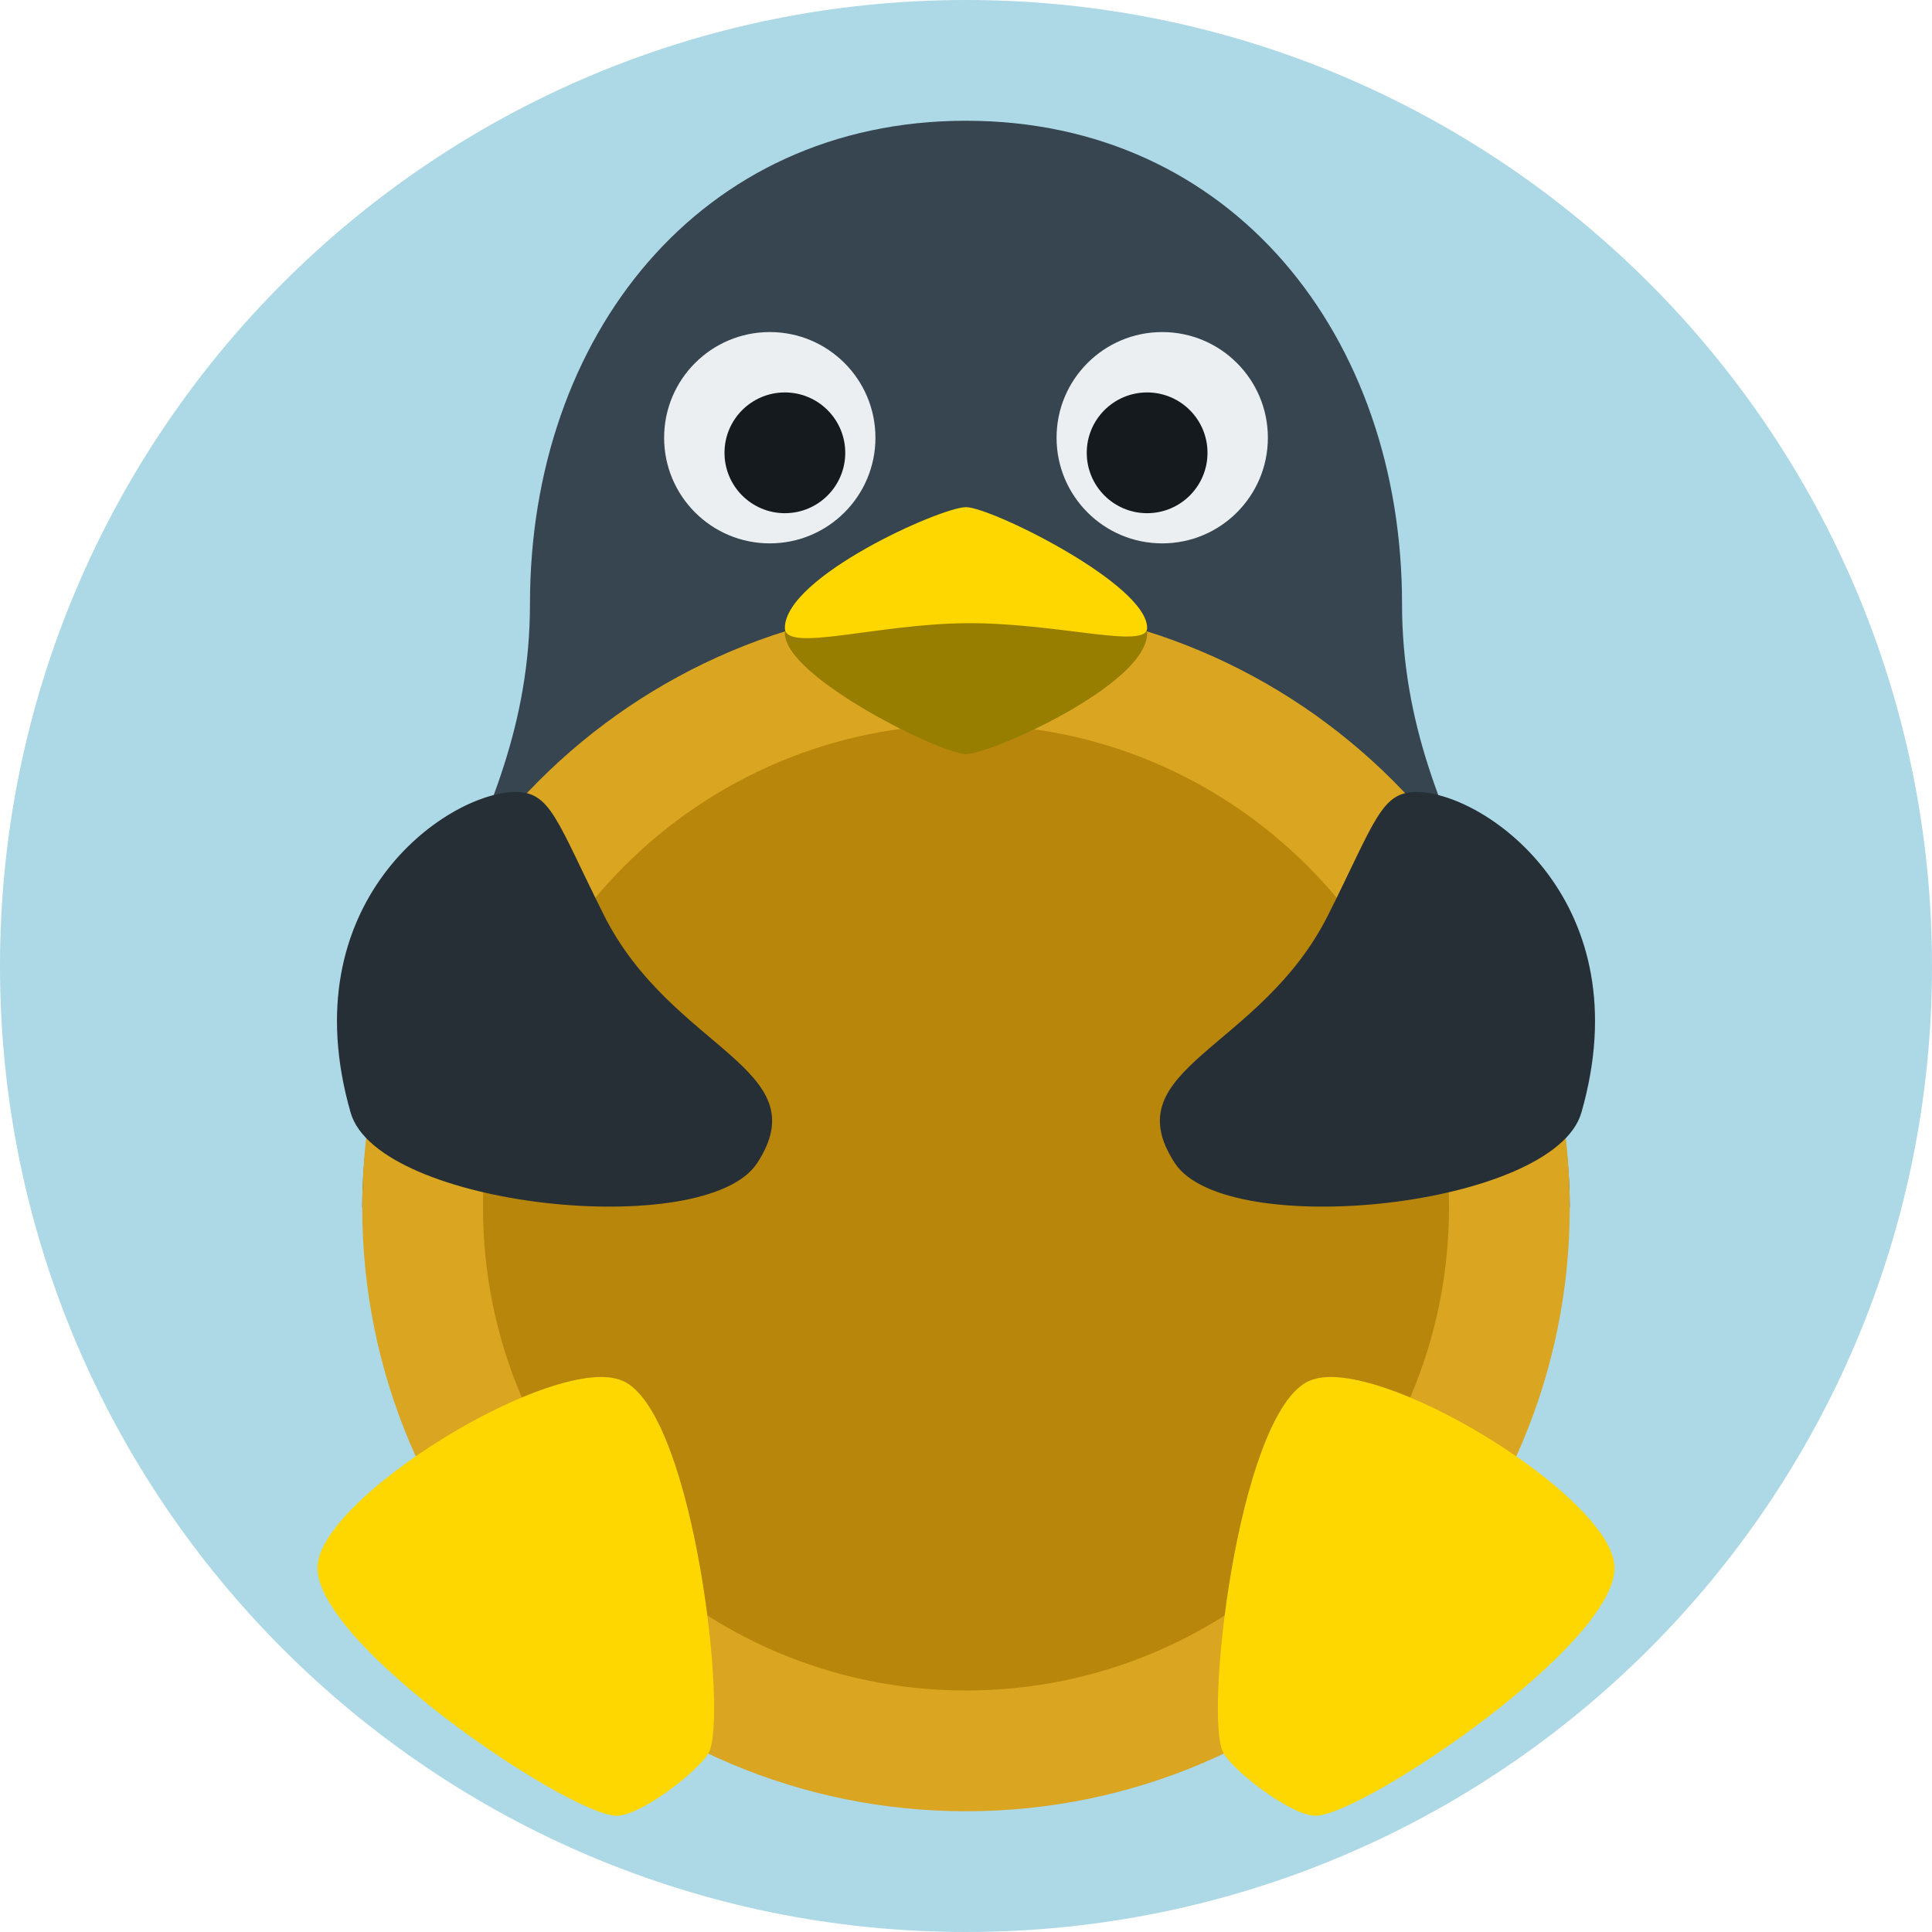
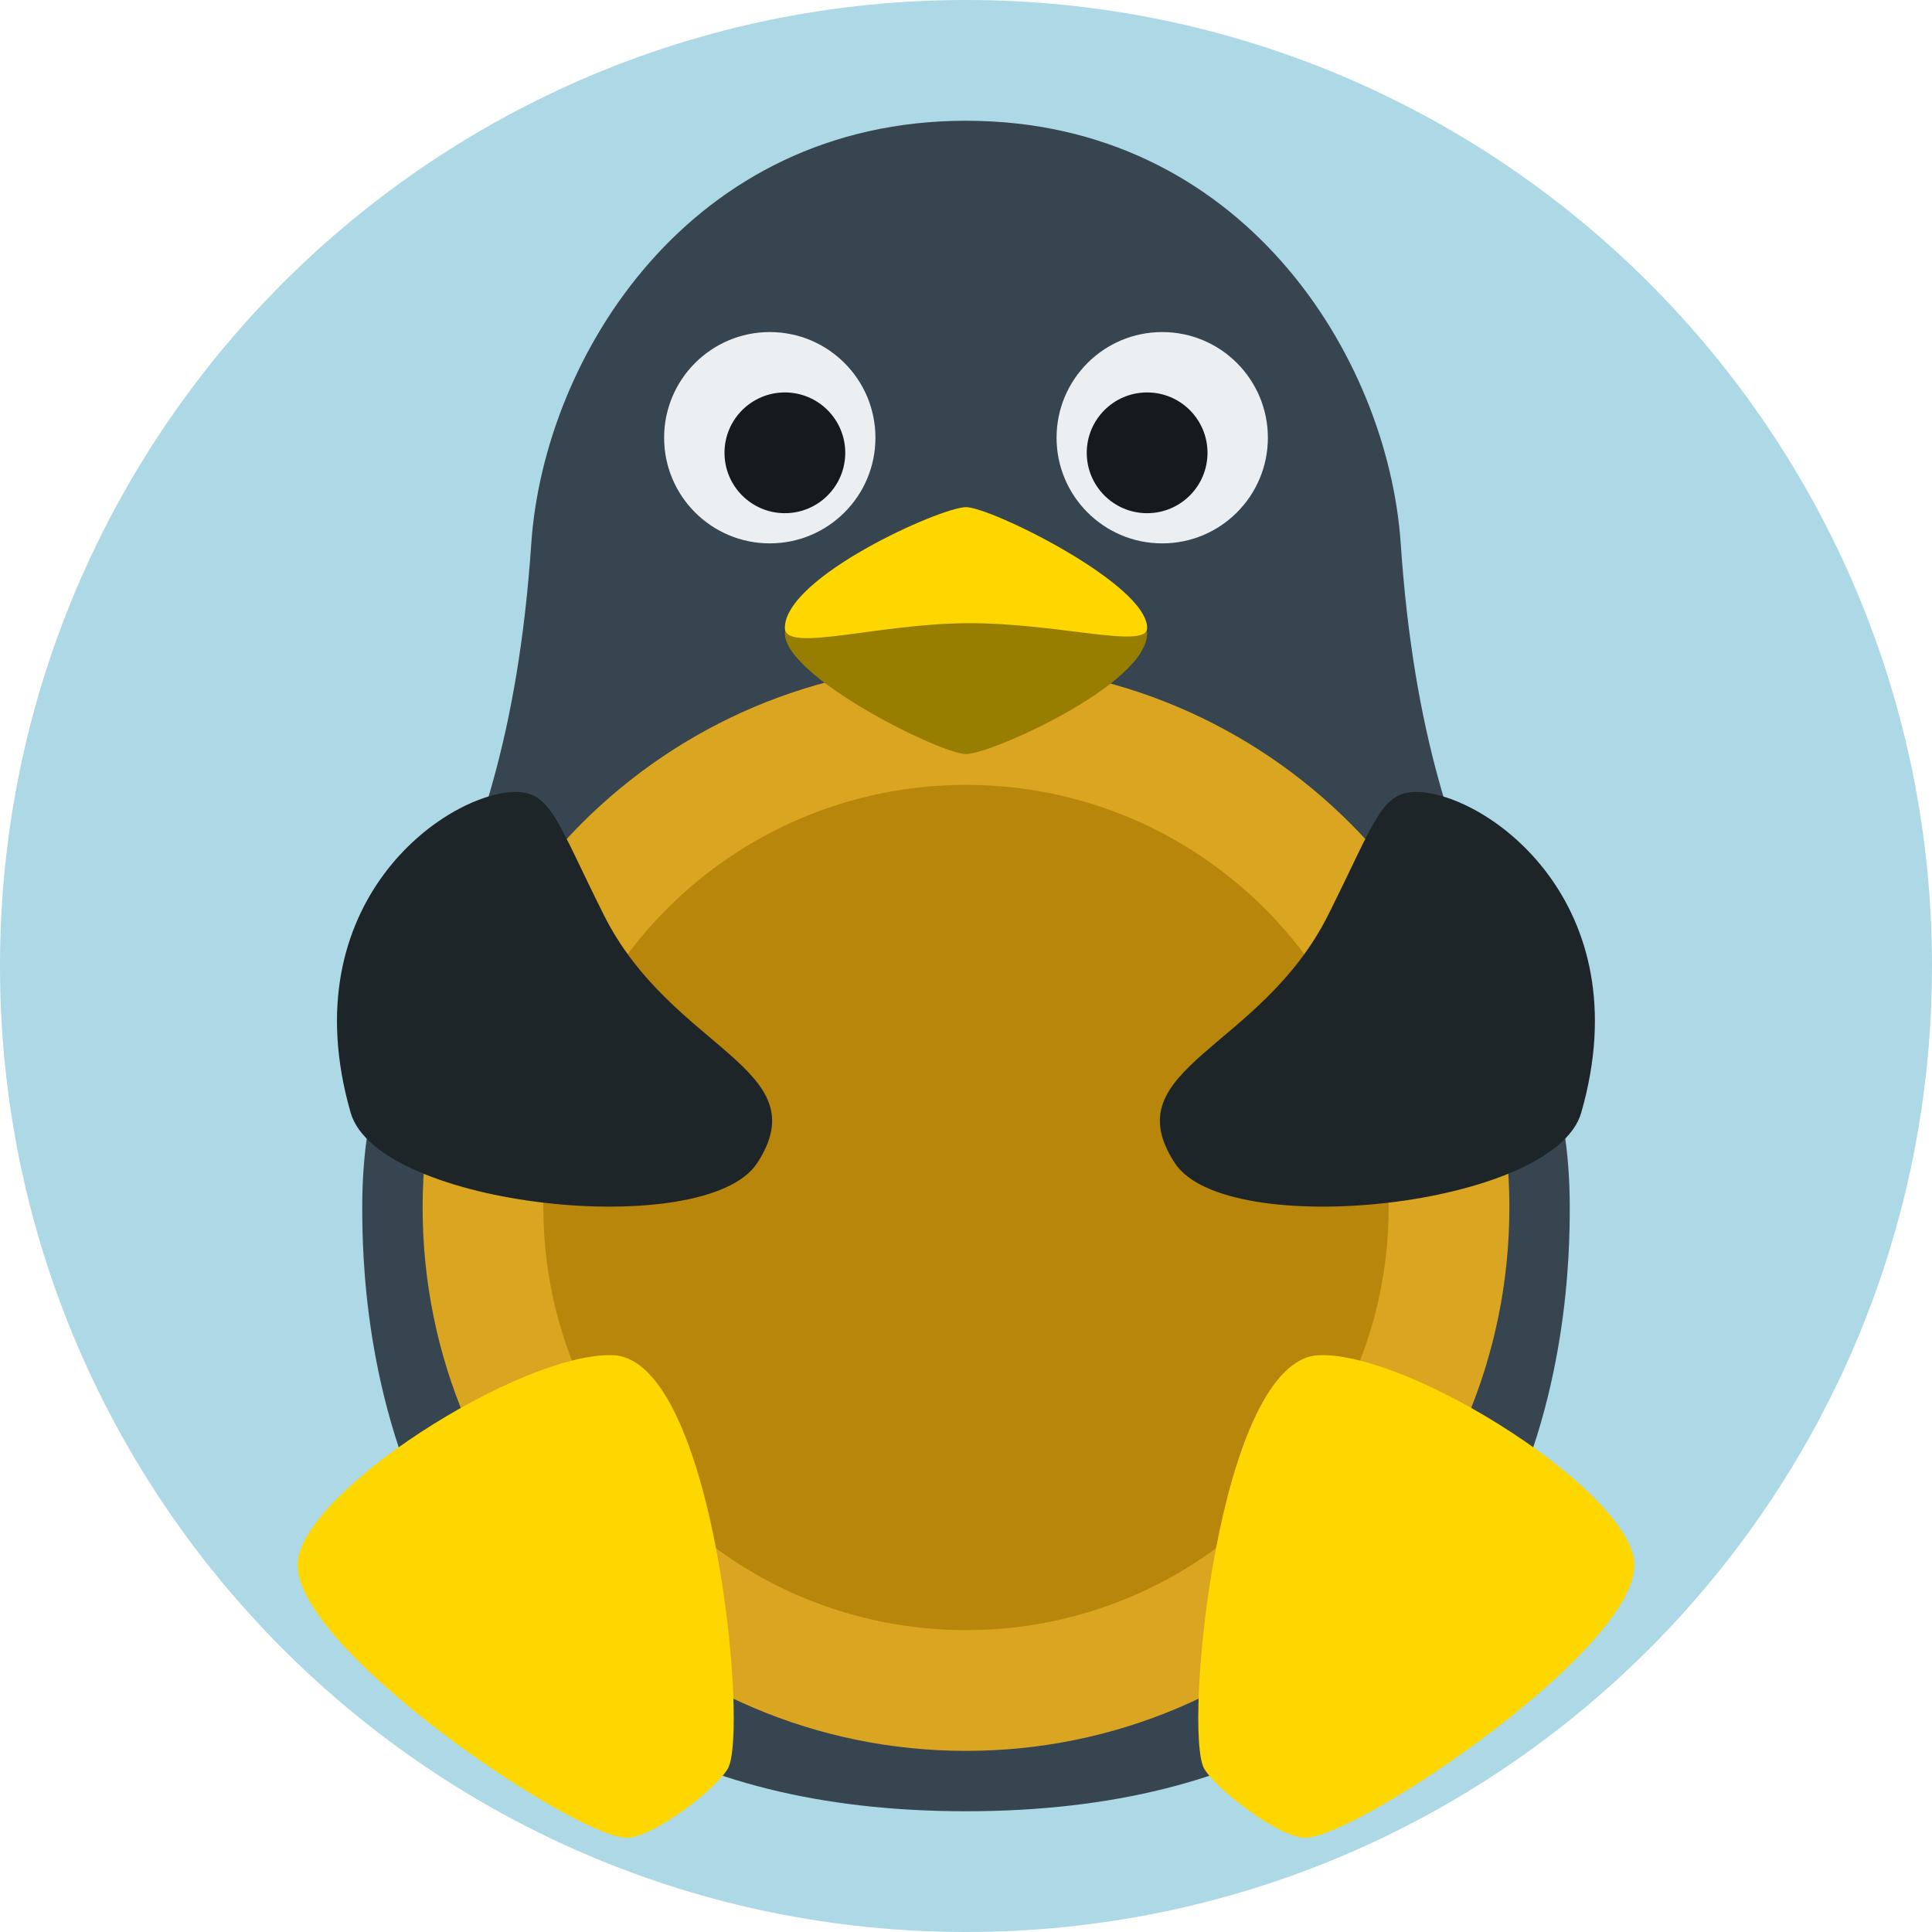
<svg xmlns="http://www.w3.org/2000/svg" width="16" height="16" viewBox="0 0 16 16" version="1.1" id="svg1">
  <defs id="defs1" />
-   <circle style="fill:#add8e6;stroke:none" id="path12" cx="-8" cy="8" r="8" transform="scale(-1,1)" />
-   <path id="path4" style="fill:#36454f;stroke:none;stroke-opacity:1;stroke-width:0.1;stroke-dasharray:none" d="M 8,1 C 5.791,1 4.389,2.791 4.389,5 4.389,7 3,8 3,10 H 13 C 13,8 11.611,7 11.611,5 11.611,2.791 10.209,1 8,1 Z" />
-   <path id="coin_border" style="fill:#daa520;fill-opacity:1;stroke:none;stroke-opacity:1;stroke-width:0.1;stroke-dasharray:none" d="M 8 5 A 5 5 0 0 0 3 10 A 5 5 0 0 0 8 15 A 5 5 0 0 0 13 10 A 5 5 0 0 0 8 5 z " />
-   <path id="coin_center" style="fill:#b8860b;fill-opacity:1;stroke:none;stroke-opacity:1;stroke-width:0.1;stroke-dasharray:none" d="M 8 6 A 4 4 0 0 0 4 10 A 4 4 0 0 0 8 14 A 4 4 0 0 0 12 10 A 4 4 0 0 0 8 6 z " />
-   <path id="wings" style="fill:#252f35;stroke:none;stroke-width:0.1;stroke-dasharray:none;stroke-opacity:1" d="M 4.258,6.559 C 3.687,6.573 2.404,7.476 2.904,9.215 3.13,9.999 5.844,10.282 6.27,9.633 6.787,8.843 5.561,8.698 5,7.576 4.607,6.791 4.561,6.551 4.258,6.559 Z m 7.484,0 C 11.439,6.551 11.393,6.791 11,7.576 10.439,8.698 9.213,8.843 9.73,9.633 10.156,10.282 12.87,9.999 13.096,9.215 13.596,7.476 12.313,6.573 11.742,6.559 Z" />
-   <path id="path5" style="fill:#ffd700;stroke:none;stroke-width:0.1;stroke-dasharray:none;stroke-opacity:1" d="M 5.002 11.404 C 4.306 11.382 2.629 12.45 2.629 12.984 C 2.628 13.622 4.664 15 5.092 15.037 C 5.285 15.054 5.773 14.679 5.867 14.52 C 6.032 14.24 5.754 11.773 5.184 11.449 C 5.135 11.422 5.074 11.407 5.002 11.404 z M 10.998 11.404 C 10.926 11.407 10.865 11.422 10.816 11.449 C 10.246 11.773 9.968 14.24 10.133 14.52 C 10.227 14.679 10.715 15.054 10.908 15.037 C 11.336 15 13.372 13.622 13.371 12.984 C 13.371 12.45 11.694 11.382 10.998 11.404 z " />
-   <path id="eyes" style="fill:#ebeff1;stroke-width:0.1;stroke:none;stroke-opacity:1;stroke-dasharray:none" d="M 6.375 2.75 A 0.875 0.875 0 0 0 5.5 3.625 A 0.875 0.875 0 0 0 6.375 4.5 A 0.875 0.875 0 0 0 7.25 3.625 A 0.875 0.875 0 0 0 6.375 2.75 z M 9.625 2.75 A 0.875 0.875 0 0 0 8.75 3.625 A 0.875 0.875 0 0 0 9.625 4.5 A 0.875 0.875 0 0 0 10.5 3.625 A 0.875 0.875 0 0 0 9.625 2.75 z " />
-   <path id="beak_down" style="fill:#987e00;fill-opacity:1;stroke:none;stroke-opacity:1;stroke-width:0.1;stroke-dasharray:none" d="M 9.5,5.245 C 9.5,5.667 8.207,6.245 8,6.245 c -0.207,0 -1.5,-0.638 -1.5,-1 -3.81e-4,-0.362 3,-0.423 3,0 z" />
-   <path id="beak_up" style="fill:#ffd700;fill-opacity:1;stroke:none;stroke-opacity:1;stroke-width:0.1;stroke-dasharray:none" d="m 6.5,5.2 c 3.81e-4,-0.423 1.293,-1 1.5,-1 0.207,0 1.5,0.638 1.5,1 C 9.5,5.383 8.757,5.155 8,5.161 7.257,5.167 6.5,5.409 6.5,5.2 Z" />
-   <path id="path3" style="fill:#141a1d;stroke:none" d="M 6.5 3.25 A 0.5 0.5 0 0 0 6 3.75 A 0.5 0.5 0 0 0 6.5 4.25 A 0.5 0.5 0 0 0 7 3.75 A 0.5 0.5 0 0 0 6.5 3.25 z M 9.5 3.25 A 0.5 0.5 0 0 0 9 3.75 A 0.5 0.5 0 0 0 9.5 4.25 A 0.5 0.5 0 0 0 10 3.75 A 0.5 0.5 0 0 0 9.5 3.25 z " />
+   <circle style="fill:#add8e6;stroke:none" id="path12" cx="8" cy="8" r="8" />
+   <path id="use1" style="fill:#36454f;fill-opacity:1;stroke-width:0.1" d="M 8 1 C 5.716 1 4.506 2.952 4.4 4.5 C 4.181 7.729 2.997 8.063 3 10 C 3.001 10.708 3.031 15 8 15 C 12.969 15 12.999 10.708 13 10 C 13.003 8.063 11.819 7.729 11.6 4.5 C 11.494 2.952 10.284 1 8 1 z " />
+   <path id="eyes" style="fill:#ebeff1;stroke:none;stroke-width:0.1;stroke-dasharray:none;stroke-opacity:1" d="M 6.375,2.75 A 0.875,0.875 0 0 0 5.5,3.625 0.875,0.875 0 0 0 6.375,4.5 0.875,0.875 0 0 0 7.25,3.625 0.875,0.875 0 0 0 6.375,2.75 Z m 3.25,0 A 0.875,0.875 0 0 0 8.75,3.625 0.875,0.875 0 0 0 9.625,4.5 0.875,0.875 0 0 0 10.5,3.625 0.875,0.875 0 0 0 9.625,2.75 Z" />
+   <path id="path3" style="fill:#141a1d;stroke:none" d="M 6.5,3.25 A 0.5,0.5 0 0 0 6,3.75 0.5,0.5 0 0 0 6.5,4.25 0.5,0.5 0 0 0 7,3.75 0.5,0.5 0 0 0 6.5,3.25 Z m 3,0 A 0.5,0.5 0 0 0 9,3.75 0.5,0.5 0 0 0 9.5,4.25 0.5,0.5 0 0 0 10,3.75 0.5,0.5 0 0 0 9.5,3.25 Z" />
+   <path id="path6" style="fill:#daa520;fill-opacity:1;stroke:none;stroke-width:0.113;stroke-dasharray:none;stroke-opacity:1" d="M 8,5.5 A 4.5,4.5 0 0 0 3.5,10 4.5,4.5 0 0 0 8,14.5 4.5,4.5 0 0 0 12.5,10 4.5,4.5 0 0 0 8,5.5 Z" />
+   <path id="path7" style="fill:#b8860b;fill-opacity:1;stroke:none;stroke-width:0.087;stroke-dasharray:none;stroke-opacity:1" d="M 8,6.5 A 3.5,3.5 0 0 0 4.5,10 3.5,3.5 0 0 0 8,13.5 3.5,3.5 0 0 0 11.5,10 3.5,3.5 0 0 0 8,6.5 Z" />
+   <path id="wings" style="fill:#1d2529;stroke:none;stroke-width:0.1;stroke-dasharray:none;stroke-opacity:1;fill-opacity:1" d="M 4.258,6.559 C 3.687,6.573 2.404,7.476 2.904,9.215 3.13,9.999 5.844,10.282 6.27,9.633 6.787,8.843 5.561,8.698 5,7.576 4.607,6.791 4.561,6.551 4.258,6.559 Z m 7.484,0 C 11.439,6.551 11.393,6.791 11,7.576 10.439,8.698 9.213,8.843 9.73,9.633 c 0.426,0.649 3.14,0.366 3.365,-0.418 0.5,-1.739 -0.783,-2.641 -1.354,-2.656 z" />
+   <path id="path8" style="fill:#ffd700;stroke:none;stroke-width:0.11;stroke-dasharray:none;stroke-opacity:1" d="M 5.074 11.223 C 4.308 11.199 2.465 12.373 2.465 12.961 C 2.464 13.662 4.703 15.178 5.174 15.219 C 5.387 15.237 5.924 14.824 6.027 14.648 C 6.203 14.352 5.915 11.249 5.074 11.223 z M 10.926 11.223 C 10.085 11.249 9.797 14.352 9.973 14.648 C 10.076 14.824 10.613 15.237 10.826 15.219 C 11.297 15.178 13.536 13.662 13.535 12.961 C 13.535 12.373 11.692 11.199 10.926 11.223 z " />
+   <path id="beak_down" style="fill:#987e00;fill-opacity:1;stroke:none;stroke-width:0.1;stroke-dasharray:none;stroke-opacity:1" d="M 9.5,5.245 C 9.5,5.667 8.207,6.245 8,6.245 c -0.207,0 -1.5,-0.638 -1.5,-1 -3.81e-4,-0.362 3,-0.423 3,0 z" />
+   <path id="beak_up" style="fill:#ffd700;fill-opacity:1;stroke:none;stroke-width:0.1;stroke-dasharray:none;stroke-opacity:1" d="m 6.5,5.2 c 3.81e-4,-0.423 1.293,-1 1.5,-1 0.207,0 1.5,0.638 1.5,1 C 9.5,5.383 8.757,5.155 8,5.161 7.257,5.167 6.5,5.409 6.5,5.2 Z" />
</svg>
